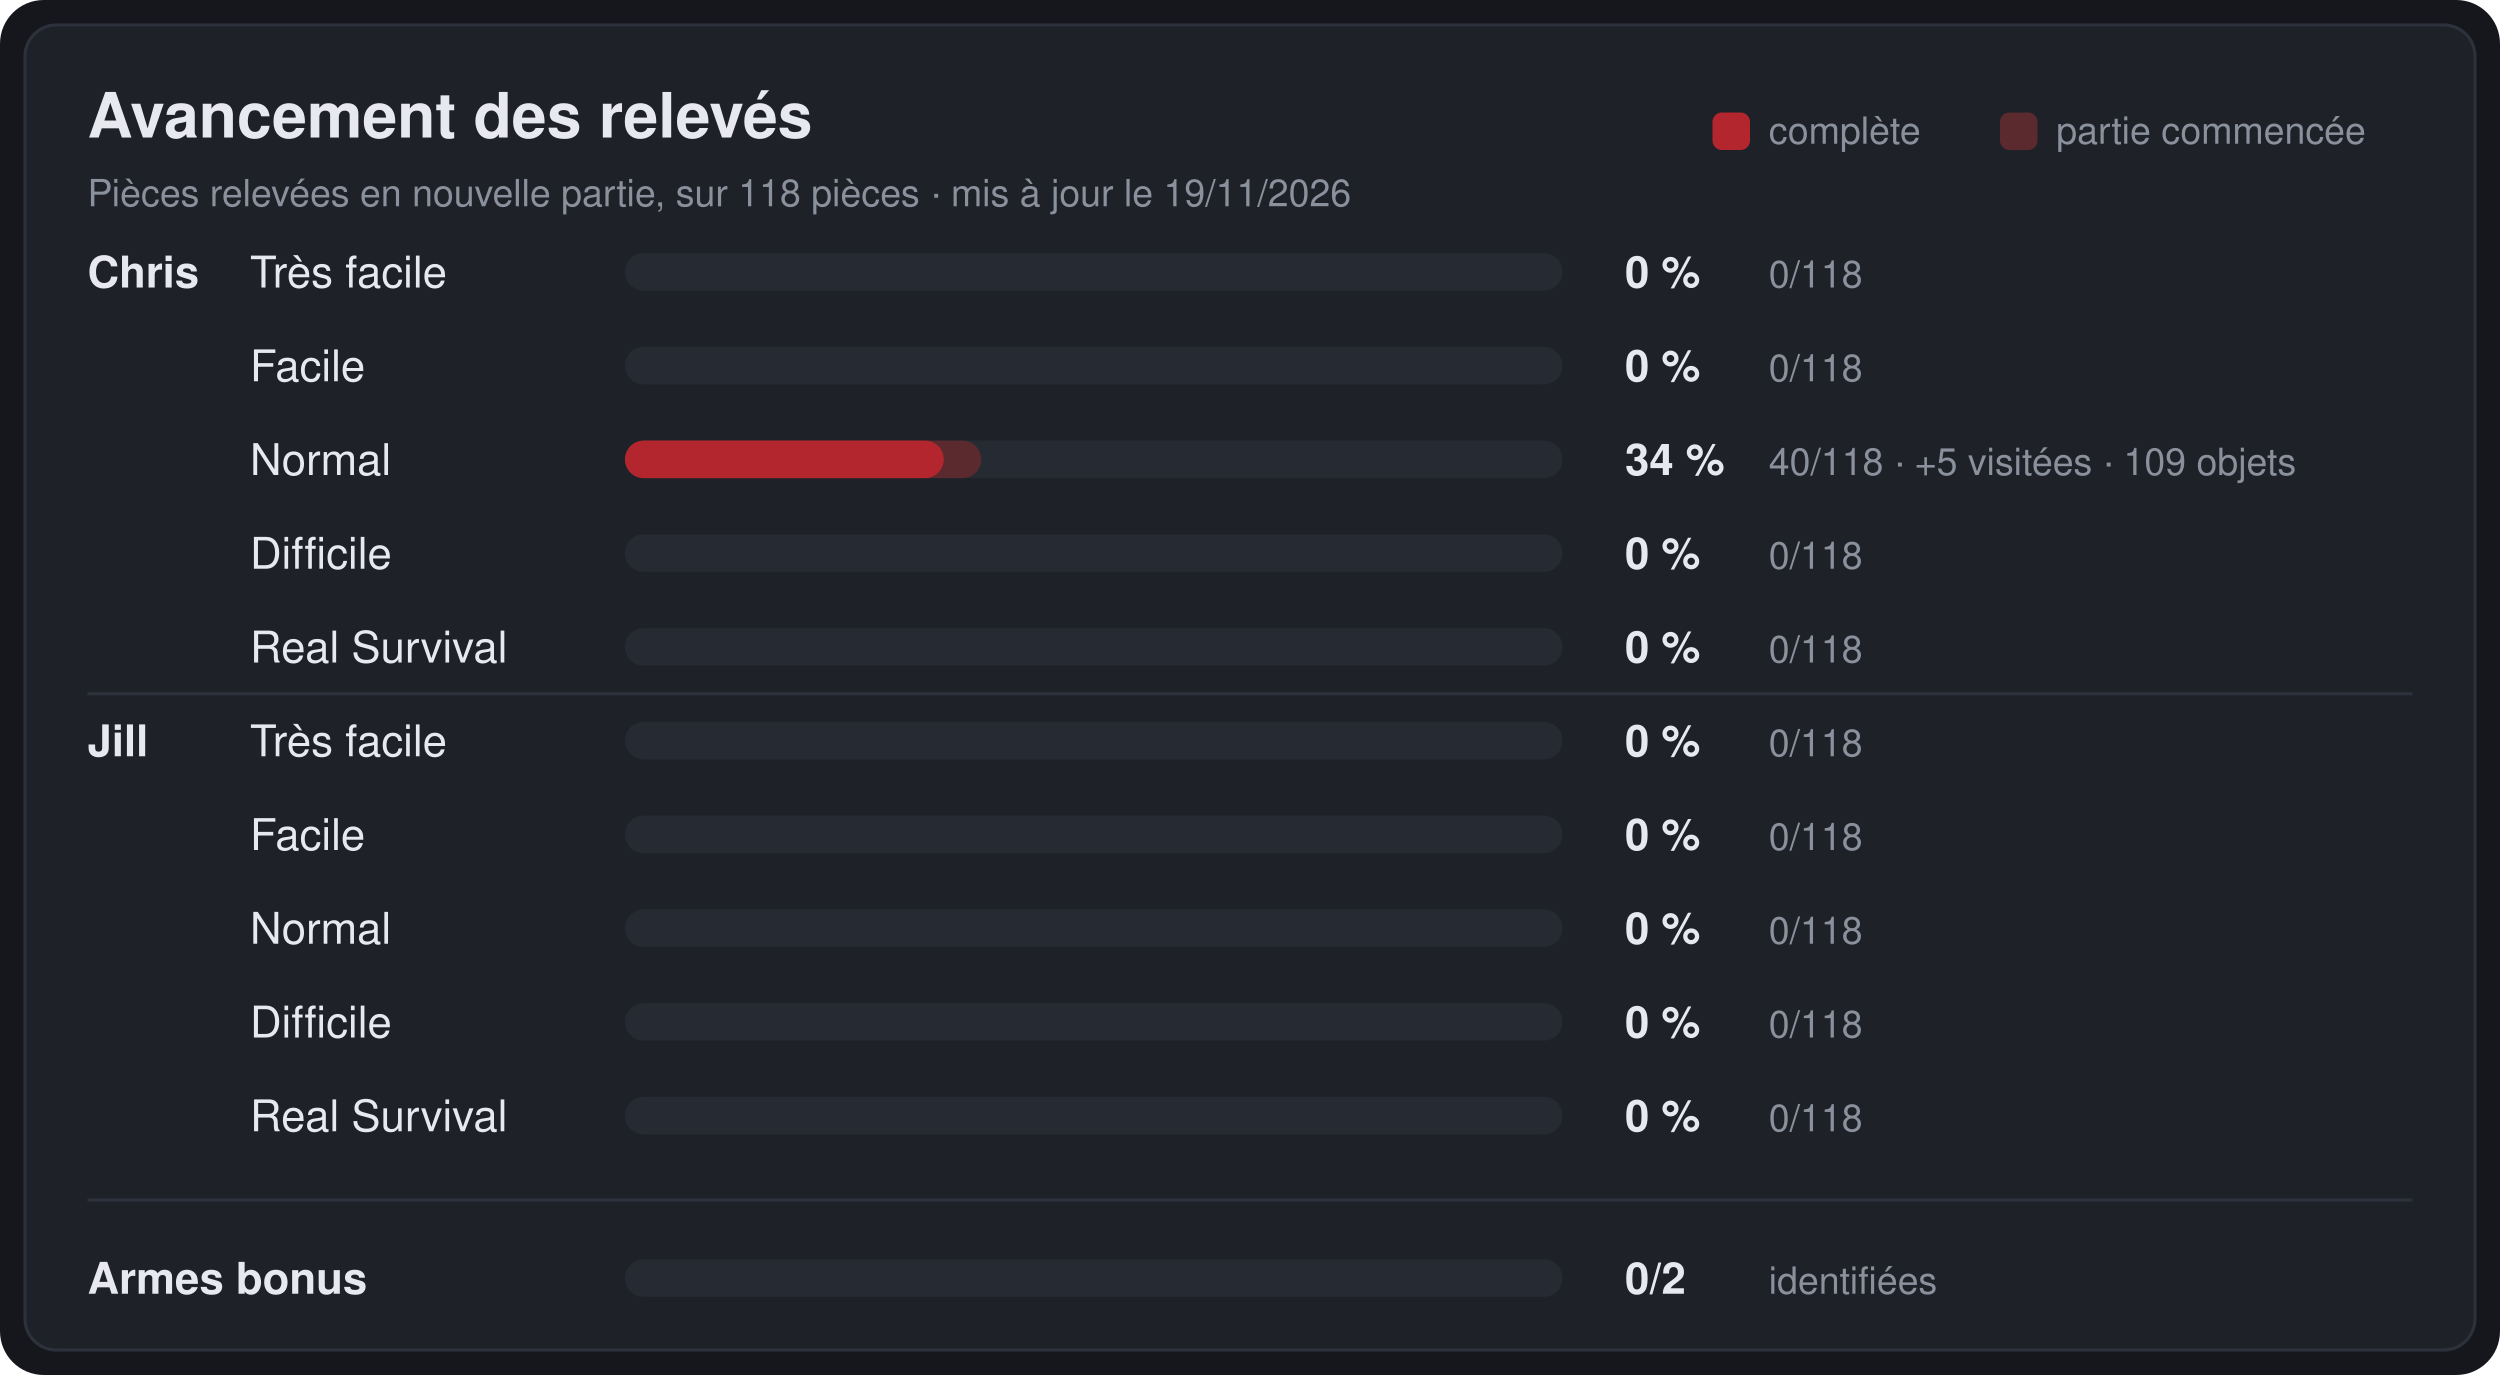
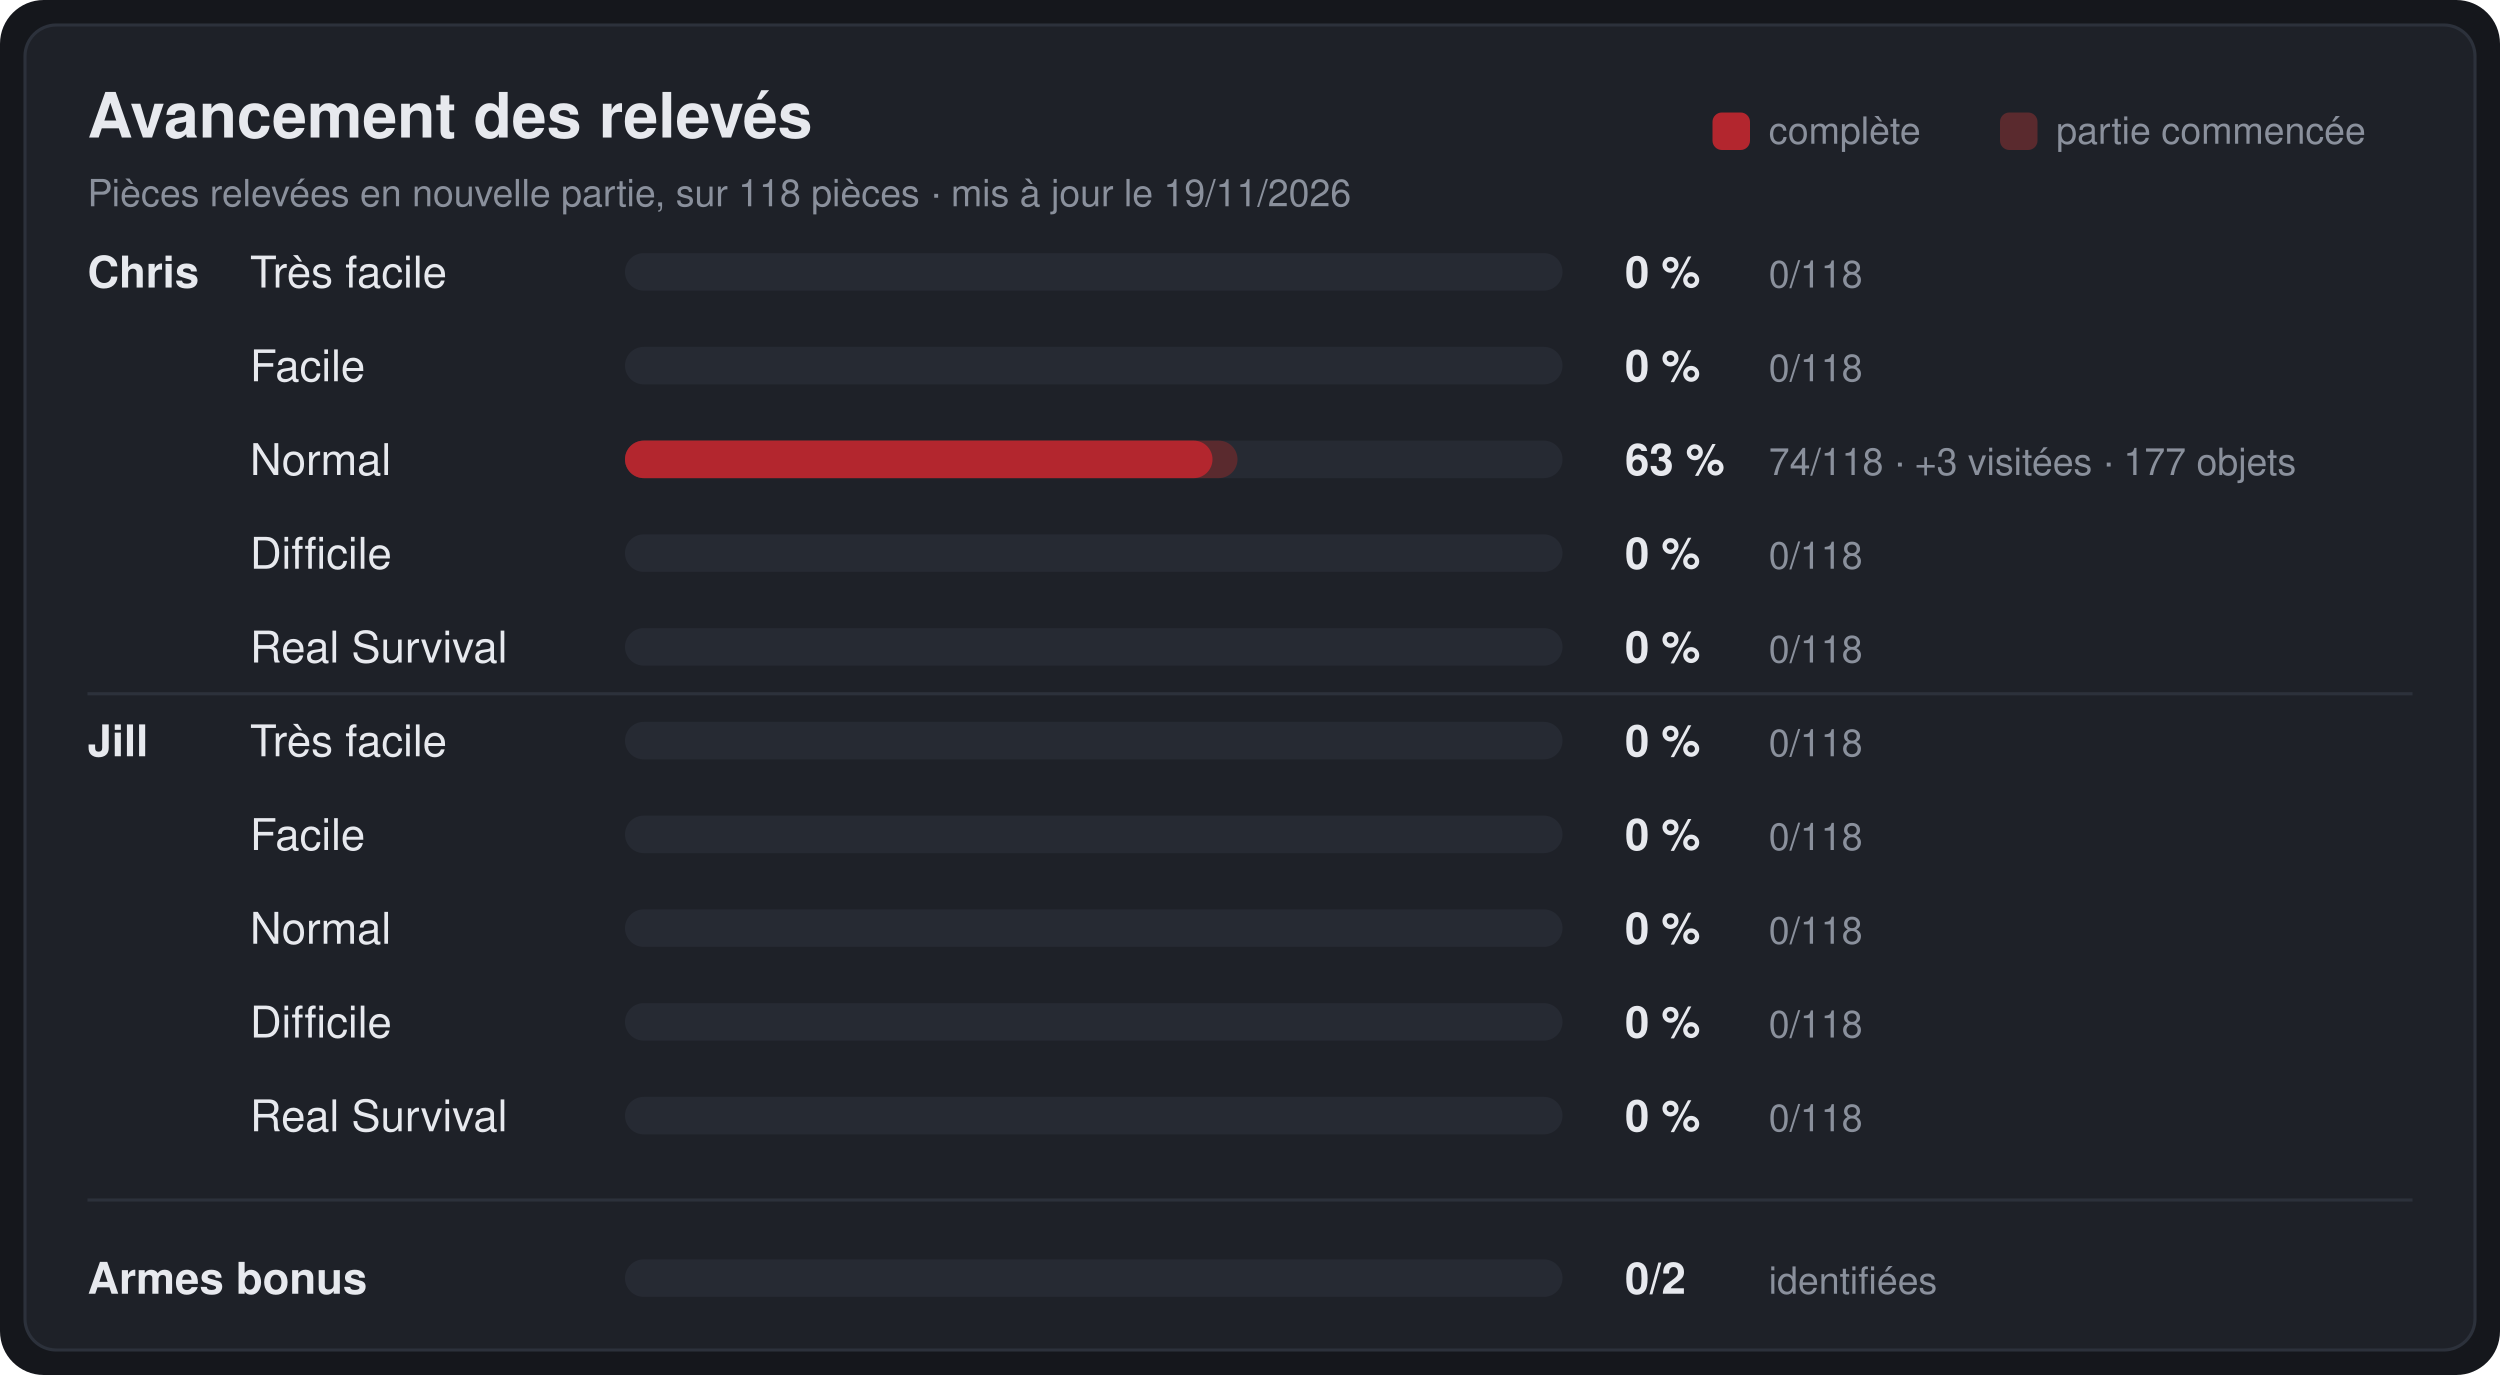
<svg xmlns="http://www.w3.org/2000/svg" width="800" height="440" viewBox="0 0 800 440" font-family="Segoe UI, Helvetica, Arial, sans-serif" role="img" aria-label="Avancement des relevés du randomizer">
  <rect width="800" height="440" rx="14" fill="#15171c" />
  <rect x="8" y="8" width="784" height="424" rx="10" fill="#1e2128" stroke="#2c313b" />
  <text x="28" y="44" font-size="20" font-weight="700" fill="#e7e9ee">Avancement des relevés</text>
  <text x="28" y="66" font-size="12" fill="#8a909c">Pièces relevées en nouvelle partie, sur 118 pièces · mis à jour le 19/11/2026</text>
  <rect x="548" y="36" width="12" height="12" rx="3" fill="#b3262e" />
  <text x="566" y="46" font-size="12" fill="#8a909c">complète</text>
  <rect x="640" y="36" width="12" height="12" rx="3" fill="#5a2a2e" />
  <text x="658" y="46" font-size="12" fill="#8a909c">partie commencée</text>
  <text x="28" y="92" font-size="14" font-weight="700" fill="#e7e9ee">Chris</text>
  <text x="80" y="92" font-size="14" fill="#e7e9ee">Très facile</text>
  <rect x="200" y="81" width="300" height="12" rx="6" fill="#262a33" />
  <text x="520" y="92" font-size="14" font-weight="700" fill="#e7e9ee">0 %</text>
  <text x="566" y="92" font-size="12" fill="#8a909c">0/118</text>
  <text x="28" y="122" font-size="14" font-weight="700" fill="#e7e9ee" />
  <text x="80" y="122" font-size="14" fill="#e7e9ee">Facile</text>
  <rect x="200" y="111" width="300" height="12" rx="6" fill="#262a33" />
  <text x="520" y="122" font-size="14" font-weight="700" fill="#e7e9ee">0 %</text>
  <text x="566" y="122" font-size="12" fill="#8a909c">0/118</text>
  <text x="28" y="152" font-size="14" font-weight="700" fill="#e7e9ee" />
  <text x="80" y="152" font-size="14" fill="#e7e9ee">Normal</text>
  <rect x="200" y="141" width="300" height="12" rx="6" fill="#262a33" />
-   <rect x="200" y="141" width="114" height="12" rx="6" fill="#5a2a2e" />
-   <rect x="200" y="141" width="102" height="12" rx="6" fill="#b3262e" />
-   <text x="520" y="152" font-size="14" font-weight="700" fill="#e7e9ee">34 %</text>
-   <text x="566" y="152" font-size="12" fill="#8a909c">40/118 · +5 visitées · 109 objets</text>
+   <rect x="200" y="141" width="196" height="12" rx="6" fill="#5a2a2e" />
+   <rect x="200" y="141" width="188" height="12" rx="6" fill="#b3262e" />
+   <text x="520" y="152" font-size="14" font-weight="700" fill="#e7e9ee">63 %</text>
+   <text x="566" y="152" font-size="12" fill="#8a909c">74/118 · +3 visitées · 177 objets</text>
  <text x="28" y="182" font-size="14" font-weight="700" fill="#e7e9ee" />
  <text x="80" y="182" font-size="14" fill="#e7e9ee">Difficile</text>
  <rect x="200" y="171" width="300" height="12" rx="6" fill="#262a33" />
  <text x="520" y="182" font-size="14" font-weight="700" fill="#e7e9ee">0 %</text>
  <text x="566" y="182" font-size="12" fill="#8a909c">0/118</text>
  <text x="28" y="212" font-size="14" font-weight="700" fill="#e7e9ee" />
  <text x="80" y="212" font-size="14" fill="#e7e9ee">Real Survival</text>
  <rect x="200" y="201" width="300" height="12" rx="6" fill="#262a33" />
  <text x="520" y="212" font-size="14" font-weight="700" fill="#e7e9ee">0 %</text>
  <text x="566" y="212" font-size="12" fill="#8a909c">0/118</text>
  <line x1="28" y1="222" x2="772" y2="222" stroke="#2c313b" />
  <text x="28" y="242" font-size="14" font-weight="700" fill="#e7e9ee">Jill</text>
  <text x="80" y="242" font-size="14" fill="#e7e9ee">Très facile</text>
  <rect x="200" y="231" width="300" height="12" rx="6" fill="#262a33" />
  <text x="520" y="242" font-size="14" font-weight="700" fill="#e7e9ee">0 %</text>
  <text x="566" y="242" font-size="12" fill="#8a909c">0/118</text>
  <text x="28" y="272" font-size="14" font-weight="700" fill="#e7e9ee" />
  <text x="80" y="272" font-size="14" fill="#e7e9ee">Facile</text>
  <rect x="200" y="261" width="300" height="12" rx="6" fill="#262a33" />
  <text x="520" y="272" font-size="14" font-weight="700" fill="#e7e9ee">0 %</text>
  <text x="566" y="272" font-size="12" fill="#8a909c">0/118</text>
  <text x="28" y="302" font-size="14" font-weight="700" fill="#e7e9ee" />
  <text x="80" y="302" font-size="14" fill="#e7e9ee">Normal</text>
  <rect x="200" y="291" width="300" height="12" rx="6" fill="#262a33" />
  <text x="520" y="302" font-size="14" font-weight="700" fill="#e7e9ee">0 %</text>
  <text x="566" y="302" font-size="12" fill="#8a909c">0/118</text>
  <text x="28" y="332" font-size="14" font-weight="700" fill="#e7e9ee" />
  <text x="80" y="332" font-size="14" fill="#e7e9ee">Difficile</text>
  <rect x="200" y="321" width="300" height="12" rx="6" fill="#262a33" />
  <text x="520" y="332" font-size="14" font-weight="700" fill="#e7e9ee">0 %</text>
  <text x="566" y="332" font-size="12" fill="#8a909c">0/118</text>
  <text x="28" y="362" font-size="14" font-weight="700" fill="#e7e9ee" />
  <text x="80" y="362" font-size="14" fill="#e7e9ee">Real Survival</text>
  <rect x="200" y="351" width="300" height="12" rx="6" fill="#262a33" />
  <text x="520" y="362" font-size="14" font-weight="700" fill="#e7e9ee">0 %</text>
  <text x="566" y="362" font-size="12" fill="#8a909c">0/118</text>
  <line x1="28" y1="384" x2="772" y2="384" stroke="#2c313b" />
  <text x="28" y="414" font-size="14" font-weight="700" fill="#e7e9ee">Armes bonus</text>
  <rect x="200" y="403" width="300" height="12" rx="6" fill="#262a33" />
  <text x="520" y="414" font-size="14" font-weight="700" fill="#e7e9ee">0/2</text>
  <text x="566" y="414" font-size="12" fill="#8a909c">identifiées</text>
</svg>
